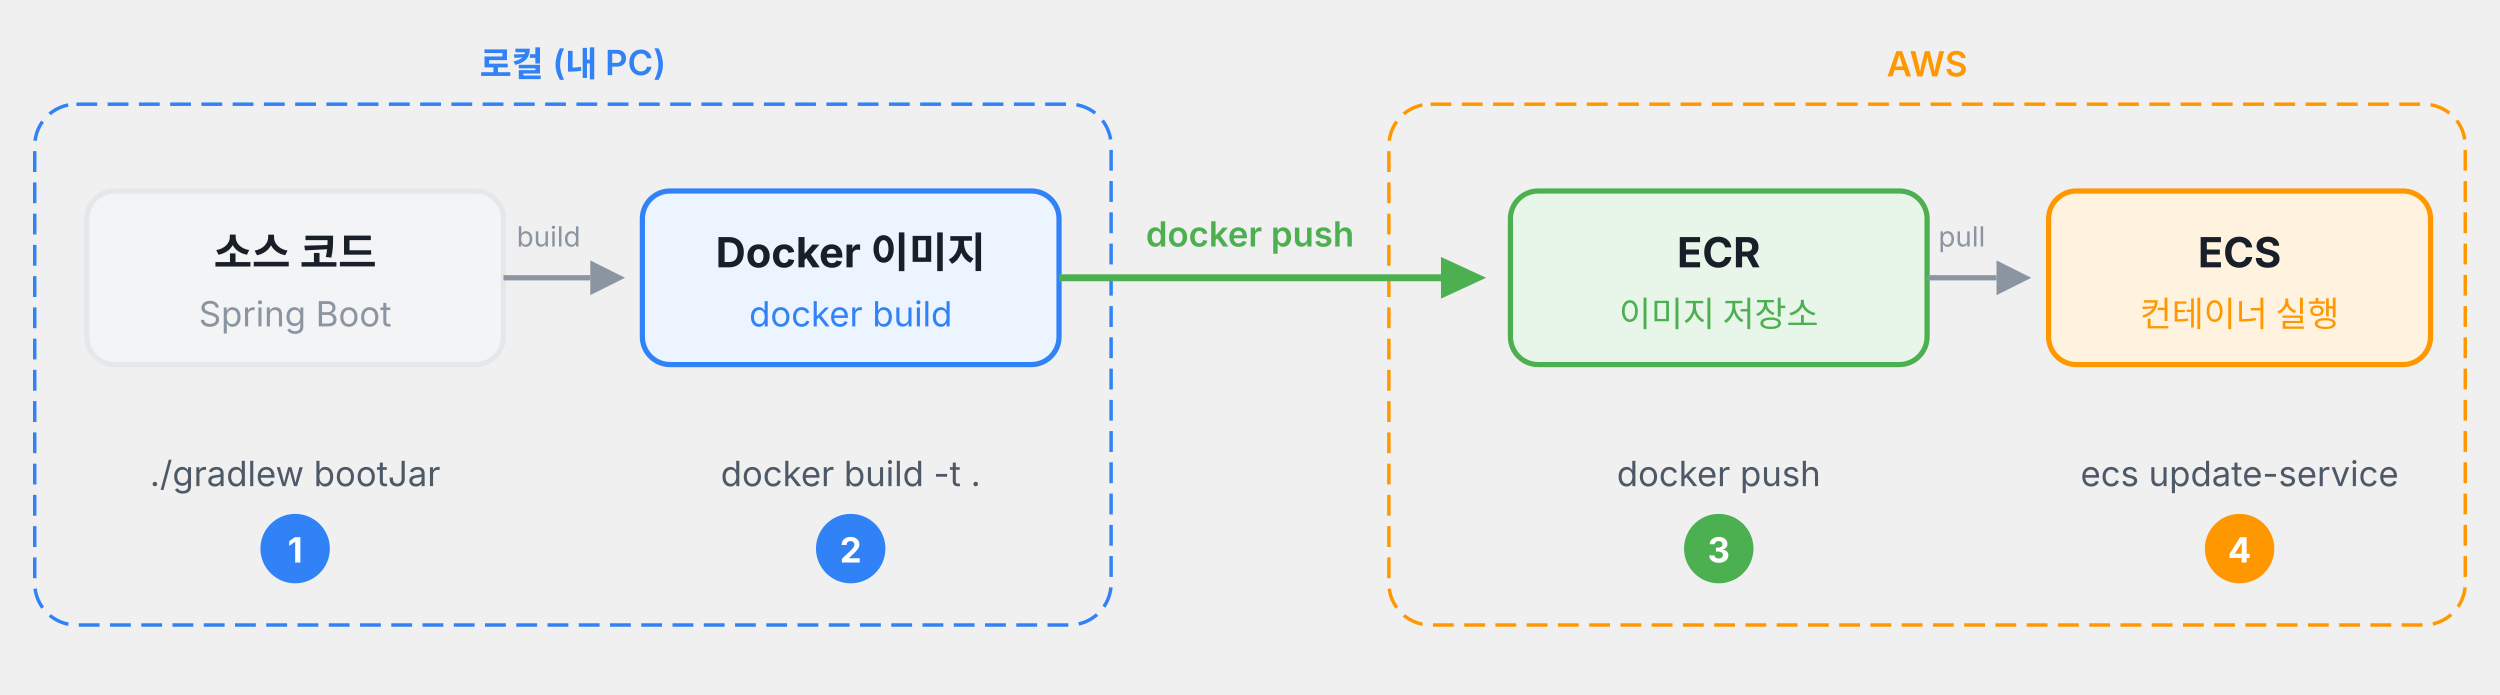
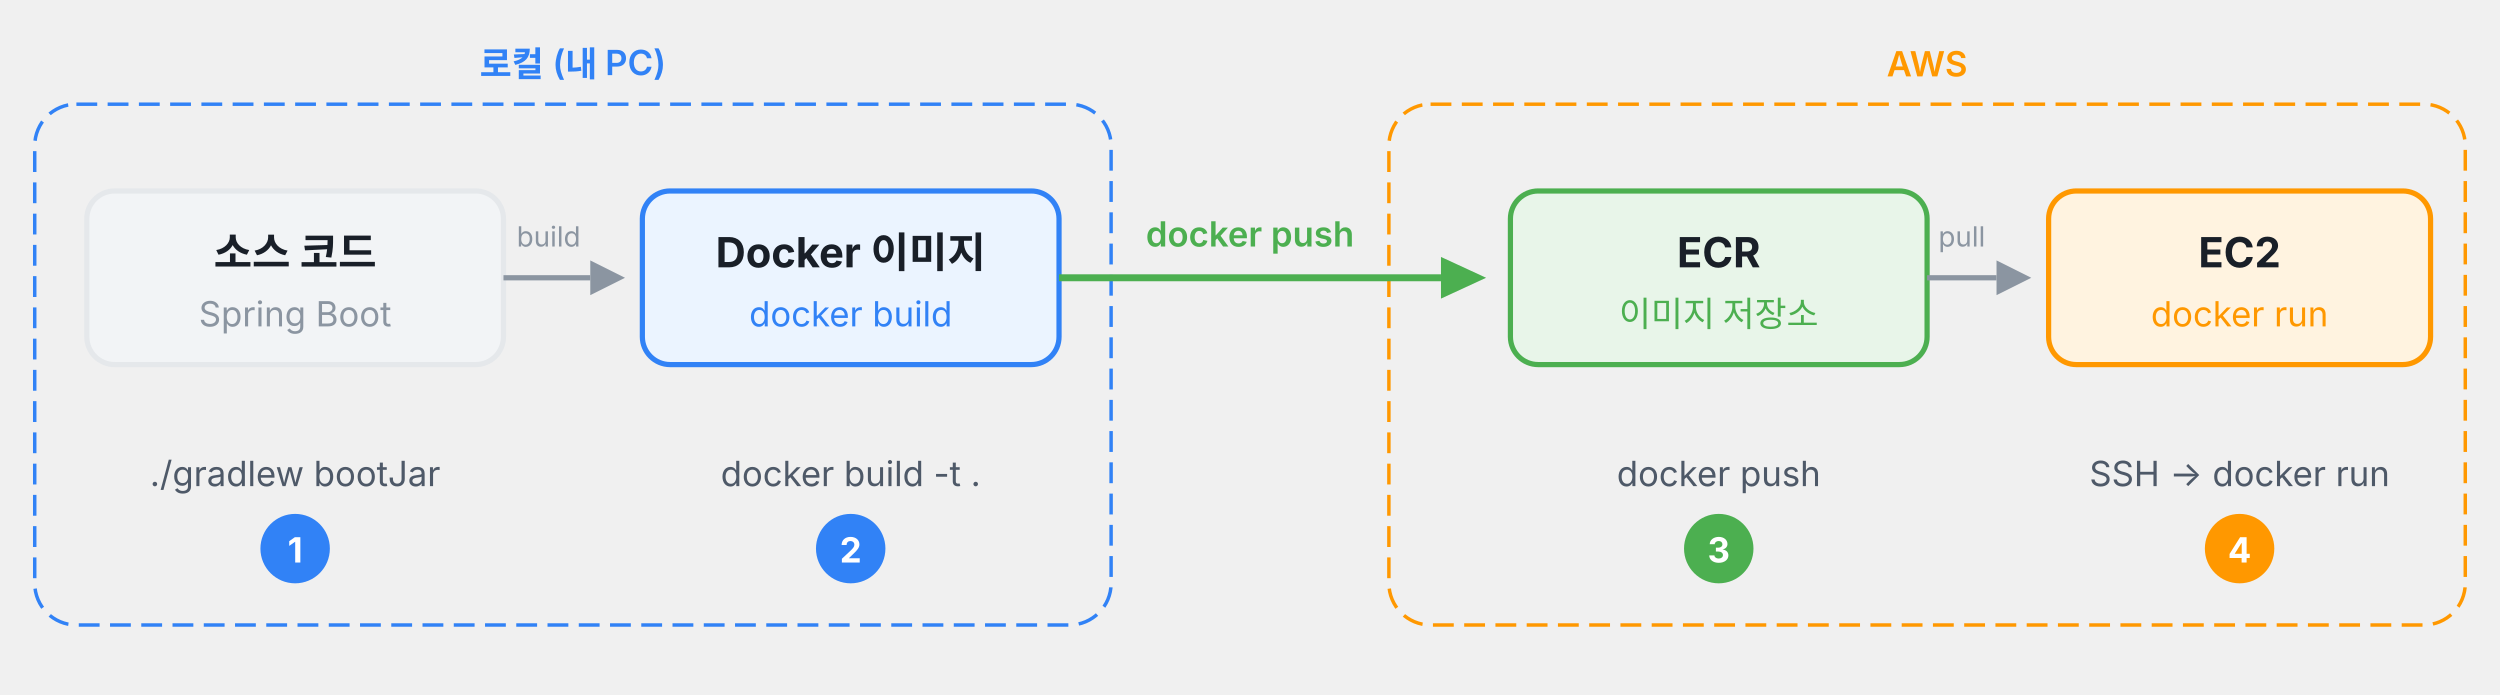
<svg xmlns="http://www.w3.org/2000/svg" viewBox="0 0 720 200" fill="none">
  <style>
    text { font-family: -apple-system, 'Pretendard', system-ui, sans-serif; }
  </style>
  <rect x="10" y="30" width="310" height="150" rx="12" fill="none" stroke="#3182f6" stroke-width="1" stroke-dasharray="6 3" />
  <text x="165" y="22" text-anchor="middle" font-size="10" font-weight="600" fill="#3182f6">로컬 (내 PC)</text>
  <rect x="400" y="30" width="310" height="150" rx="12" fill="none" stroke="#FF9800" stroke-width="1" stroke-dasharray="6 3" />
  <text x="555" y="22" text-anchor="middle" font-size="10" font-weight="600" fill="#FF9800">AWS</text>
  <rect x="25" y="55" width="120" height="50" rx="8" fill="#f2f4f6" stroke="#e5e8eb" stroke-width="1.5" />
  <text x="85" y="77" text-anchor="middle" font-size="12" font-weight="700" fill="#191f28">소스 코드</text>
  <text x="85" y="94" text-anchor="middle" font-size="10" fill="#8b95a1">Spring Boot</text>
  <line x1="145" y1="80" x2="170" y2="80" stroke="#8b95a1" stroke-width="1.5" />
  <polygon points="170,75 180,80 170,85" fill="#8b95a1" />
  <text x="158" y="71" text-anchor="middle" font-size="8" fill="#8b95a1">build</text>
  <rect x="185" y="55" width="120" height="50" rx="8" fill="#EBF4FF" stroke="#3182f6" stroke-width="1.5" />
  <text x="245" y="77" text-anchor="middle" font-size="12" font-weight="700" fill="#191f28">Docker 이미지</text>
  <text x="245" y="94" text-anchor="middle" font-size="10" fill="#3182f6">docker build</text>
  <line x1="305" y1="80" x2="415" y2="80" stroke="#4CAF50" stroke-width="2" />
  <polygon points="415,74 428,80 415,86" fill="#4CAF50" />
  <text x="360" y="71" text-anchor="middle" font-size="10" font-weight="600" fill="#4CAF50">docker push</text>
  <rect x="435" y="55" width="120" height="50" rx="8" fill="#E8F5E9" stroke="#4CAF50" stroke-width="1.5" />
  <text x="495" y="77" text-anchor="middle" font-size="12" font-weight="700" fill="#191f28">ECR</text>
  <text x="495" y="94" text-anchor="middle" font-size="10" fill="#4CAF50">이미지 저장소</text>
  <line x1="555" y1="80" x2="575" y2="80" stroke="#8b95a1" stroke-width="1.5" />
  <polygon points="575,75 585,80 575,85" fill="#8b95a1" />
  <text x="565" y="71" text-anchor="middle" font-size="8" fill="#8b95a1">pull</text>
  <rect x="590" y="55" width="110" height="50" rx="8" fill="#FFF3E0" stroke="#FF9800" stroke-width="1.5" />
-   <text x="645" y="77" text-anchor="middle" font-size="12" font-weight="700" fill="#191f28">ECS</text>
-   <text x="645" y="94" text-anchor="middle" font-size="10" fill="#FF9800">컨테이너 실행</text>
+   <text x="645" y="77" text-anchor="middle" font-size="12" font-weight="700" fill="#191f28">EC2</text>
+   <text x="645" y="94" text-anchor="middle" font-size="10" fill="#FF9800">docker run</text>
  <text x="85" y="140" text-anchor="middle" font-size="10" fill="#4e5968">./gradlew bootJar</text>
  <text x="245" y="140" text-anchor="middle" font-size="10" fill="#4e5968">docker build -t .</text>
  <text x="495" y="140" text-anchor="middle" font-size="10" fill="#4e5968">docker push</text>
-   <text x="645" y="140" text-anchor="middle" font-size="10" fill="#4e5968">ecs update-service</text>
+   <text x="645" y="140" text-anchor="middle" font-size="10" fill="#4e5968">SSH → docker run</text>
  <circle cx="85" cy="158" r="10" fill="#3182f6" />
  <text x="85" y="162" text-anchor="middle" font-size="10" font-weight="700" fill="#fff">1</text>
  <circle cx="245" cy="158" r="10" fill="#3182f6" />
  <text x="245" y="162" text-anchor="middle" font-size="10" font-weight="700" fill="#fff">2</text>
  <circle cx="495" cy="158" r="10" fill="#4CAF50" />
  <text x="495" y="162" text-anchor="middle" font-size="10" font-weight="700" fill="#fff">3</text>
  <circle cx="645" cy="158" r="10" fill="#FF9800" />
  <text x="645" y="162" text-anchor="middle" font-size="10" font-weight="700" fill="#fff">4</text>
</svg>
